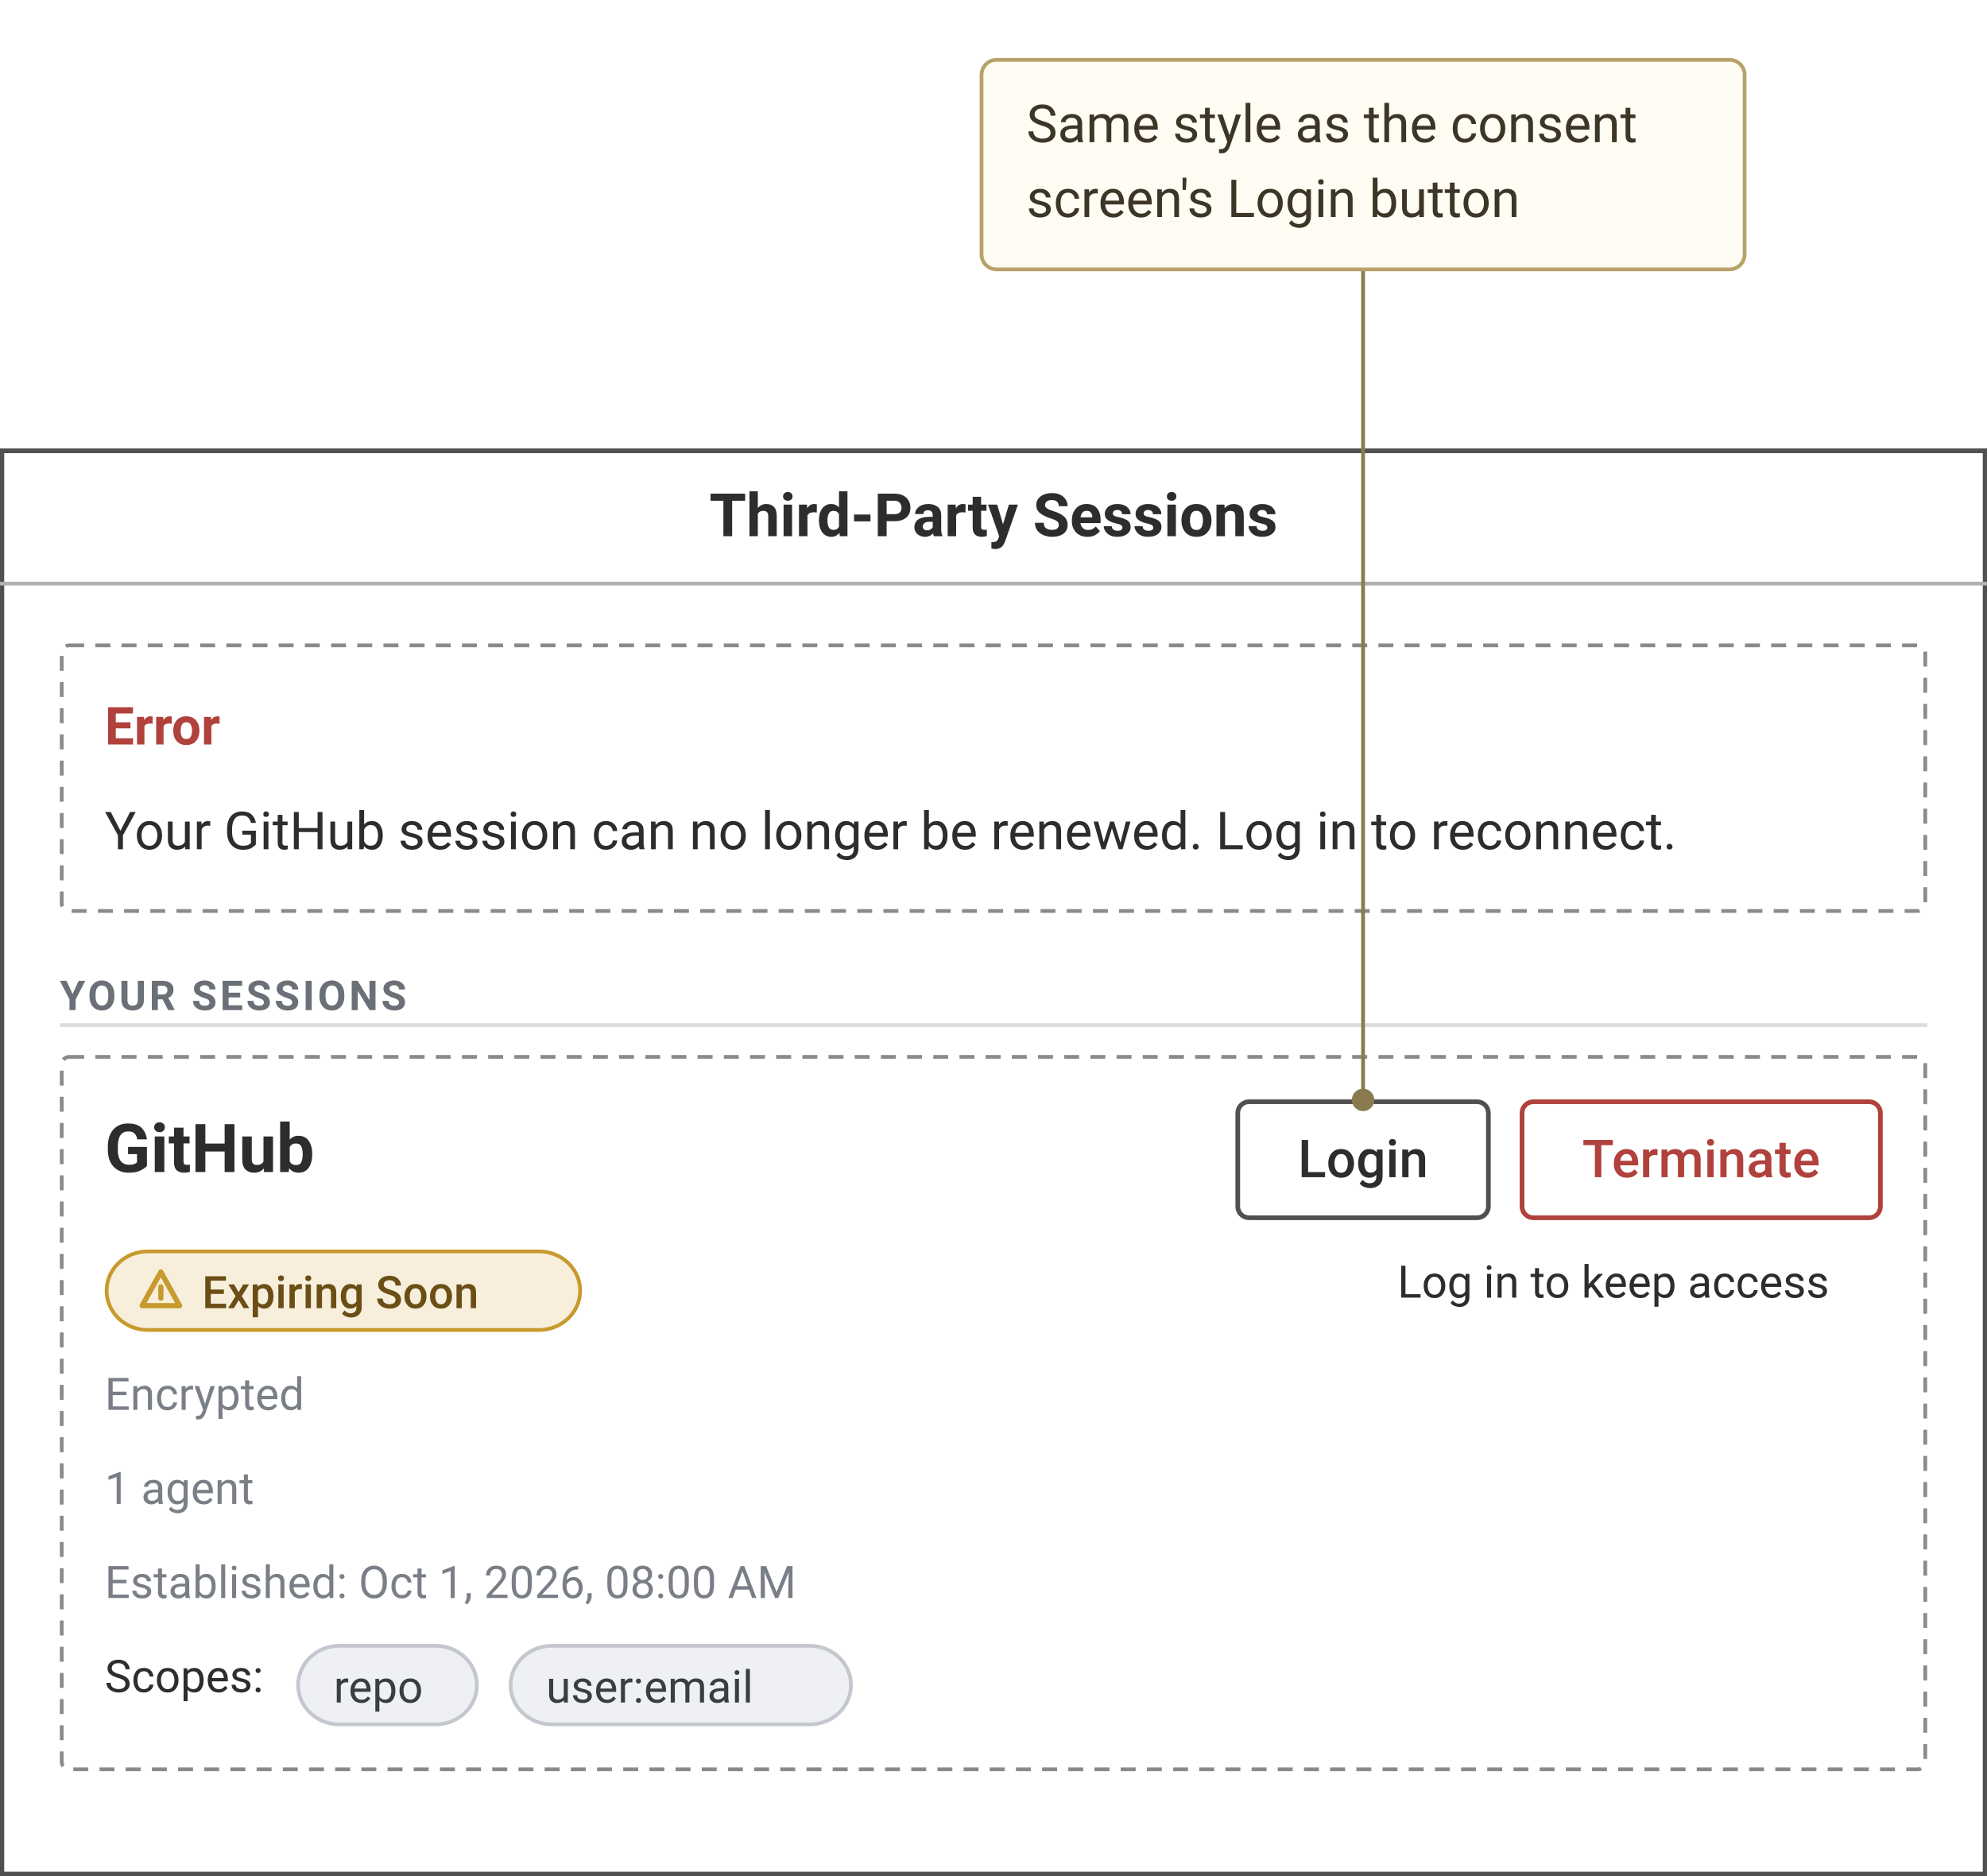
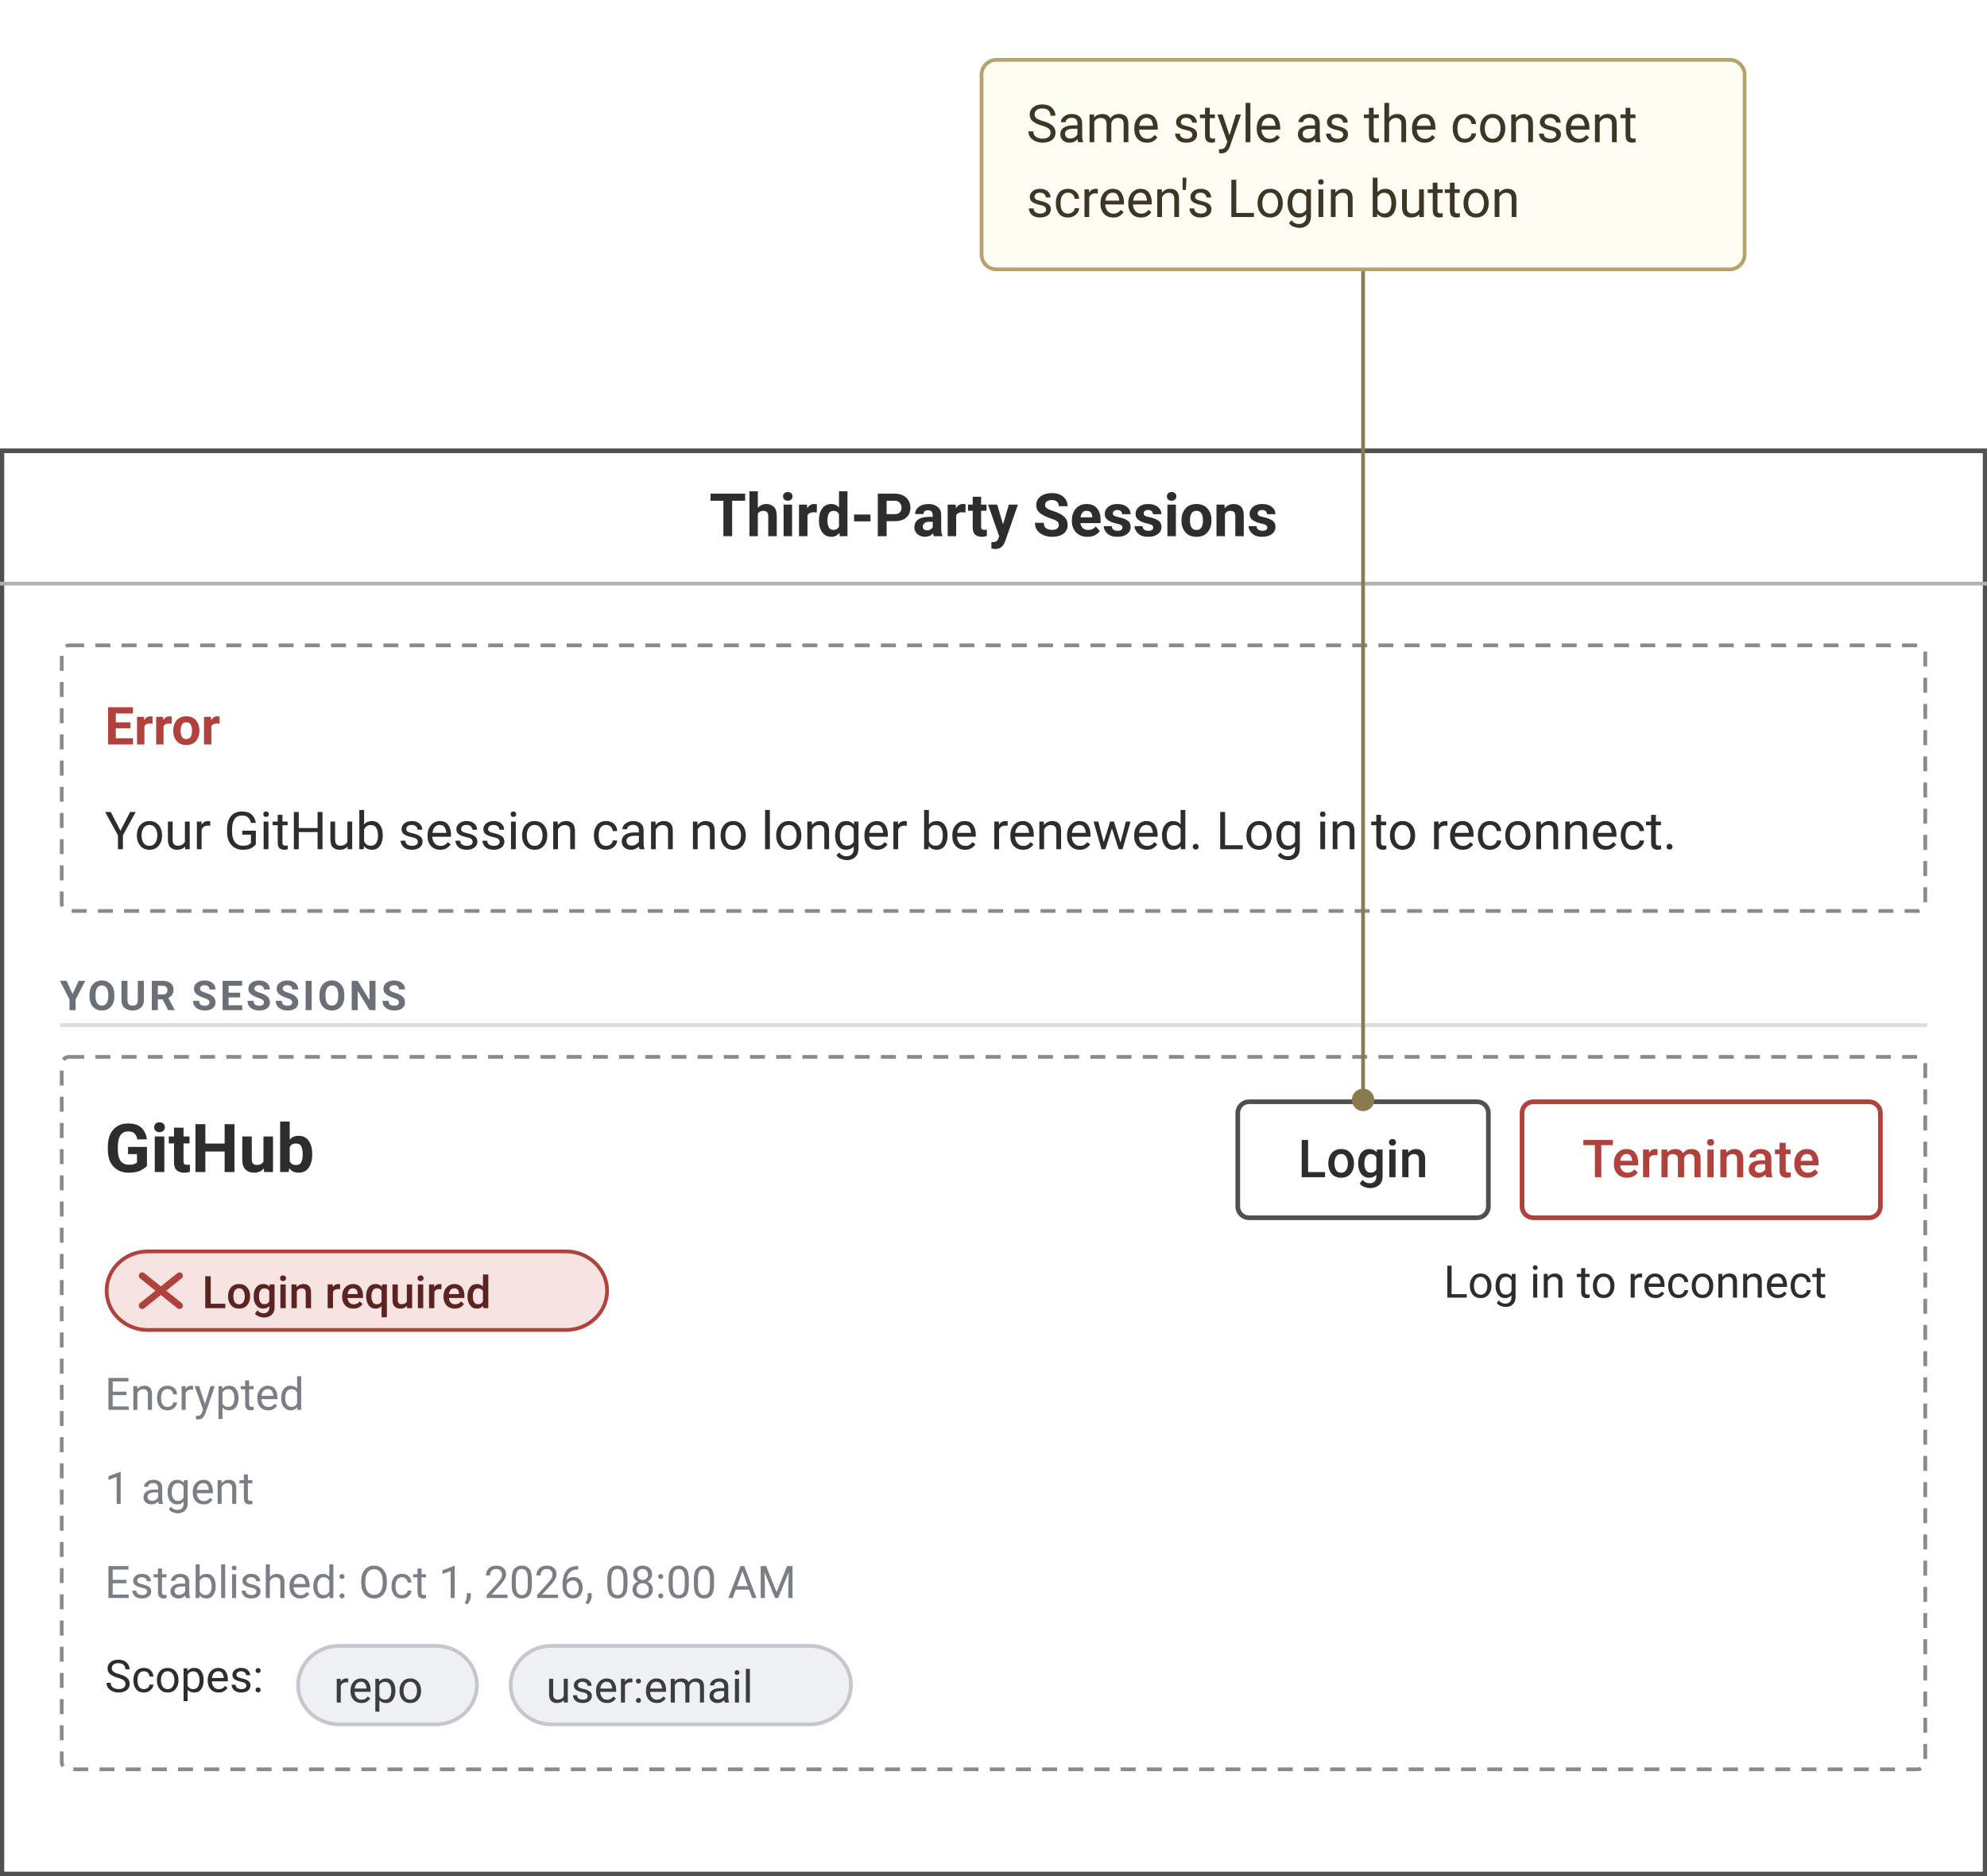
<svg xmlns="http://www.w3.org/2000/svg" width="531.2" height="501.429" viewBox="0 0 531.2 501.429" font-family="system-ui, -apple-system, &quot;Segoe UI&quot;, Roboto, sans-serif" font-size="14" id="wireframes/journey-1-b-rejected-refresh.svg">
  <rect x="0" y="0" width="531.2" height="501.429" fill="#ffffff" />
  <rect x="0.5" y="120.5" width="530.2" height="380.429" fill="none" stroke="#505050" stroke-width="1.25" />
  <line x1="0" y1="156" x2="531.2" y2="156" stroke="#b0b0b0" stroke-width="1" />
  <text x="265.6" y="143.333" text-anchor="middle" font-size="16" font-weight="600" fill="#2d2d2d">Third-Party Sessions</text>
  <rect x="16.5" y="172.5" width="498.2" height="71" fill="none" stroke="#8a8a8a" stroke-width="1" stroke-dasharray="4 3" rx="2" />
  <text x="28" y="199" font-weight="700" fill="#b0413c">Error</text>
  <text x="28" y="227" fill="#2d2d2d">Your GitHub session can no longer be renewed. Log in to reconnect.</text>
  <text x="16" y="270" font-size="11" font-weight="700" letter-spacing="0.8" fill="#6b7078">YOUR SESSIONS</text>
  <line x1="16" y1="274" x2="515.2" y2="274" stroke="#c4c4c4" stroke-width="1" opacity="0.6" />
  <rect x="16.5" y="282.5" width="498.2" height="190.429" fill="none" stroke="#8a8a8a" stroke-width="1" stroke-dasharray="4 3" rx="2" />
  <text x="28" y="313.286" font-weight="700" font-size="18" fill="#2d2d2d">GitHub</text>
  <g opacity="1">
    <rect x="330.9" y="294.5" width="67" height="31" fill="#ffffff" stroke="#505050" stroke-width="1.25" rx="3" />
    <text x="364.4" y="314.667" text-anchor="middle" font-weight="500" fill="#2d2d2d">Login</text>
  </g>
  <g opacity="1">
    <rect x="406.9" y="294.5" width="95.8" height="31" fill="#ffffff" stroke="#b0413c" stroke-width="1.25" rx="3" />
    <text x="454.8" y="314.667" text-anchor="middle" font-weight="500" fill="#b0413c">Terminate</text>
  </g>
-   <rect x="28.5" y="334.5" width="126.6" height="21" rx="11" fill="#f7efdc" stroke="#c79a2e" stroke-width="1" />
-   <path d="M 43 340 L 48 349 L 38 349 Z" fill="none" stroke="#c79a2e" stroke-width="1.4" stroke-linejoin="round" />
-   <line x1="43" y1="344" x2="43" y2="347" stroke="#c79a2e" stroke-width="1.4" stroke-linecap="round" />
-   <text x="54" y="349.667" font-size="12" font-weight="500" fill="#6b4e15">Expiring Soon</text>
-   <text x="373.6" y="346.857" font-size="12" fill="#2d2d2d">Log in to keep access</text>
+   <rect x="28.5" y="334.5" width="133.8" height="21" rx="11" fill="#f5e4e2" stroke="#b0413c" stroke-width="1" />
+   <line x1="38" y1="341" x2="48" y2="349" stroke="#b0413c" stroke-width="1.8" stroke-linecap="round" />
+   <line x1="48" y1="341" x2="38" y2="349" stroke="#b0413c" stroke-width="1.8" stroke-linecap="round" />
+   <text x="54" y="349.667" font-size="12" font-weight="500" fill="#5c2420">Login required</text>
+   <text x="385.943" y="346.857" font-size="12" fill="#2d2d2d">Log in to reconnect</text>
  <text x="28" y="376.857" font-size="12" fill="#7a7f87">Encrypted</text>
  <text x="28" y="402" font-size="12" fill="#7a7f87">1 agent</text>
  <text x="28" y="427.143" font-size="12" fill="#7a7f87">Established: Oct 1, 2026, 08:00 AM</text>
  <text x="28" y="452.286" font-size="12" fill="#2d2d2d">Scopes:</text>
  <rect x="79.7" y="439.929" width="47.8" height="21" rx="11" fill="#eef0f3" stroke="#c4c8ce" stroke-width="1" />
  <text x="89.2" y="455.095" font-size="12" fill="#3a3e44">repo</text>
  <rect x="136.5" y="439.929" width="91" height="21" rx="11" fill="#eef0f3" stroke="#c4c8ce" stroke-width="1" />
  <text x="146" y="455.095" font-size="12" fill="#3a3e44">user:email</text>
  <line x1="364.4" y1="294" x2="364.4" y2="72" stroke="#8a7a4f" stroke-width="1" />
  <circle cx="364.4" cy="294" r="3" fill="#8a7a4f" />
  <rect x="262.4" y="16" width="204" height="56" rx="4" ry="4" fill="#fefcf3" stroke="#b8a26b" stroke-width="1" />
  <text x="274.4" y="38" fill="#3d3526">Same style as the consent</text>
  <text x="274.4" y="58" fill="#3d3526">screen's Login button</text>
</svg>
